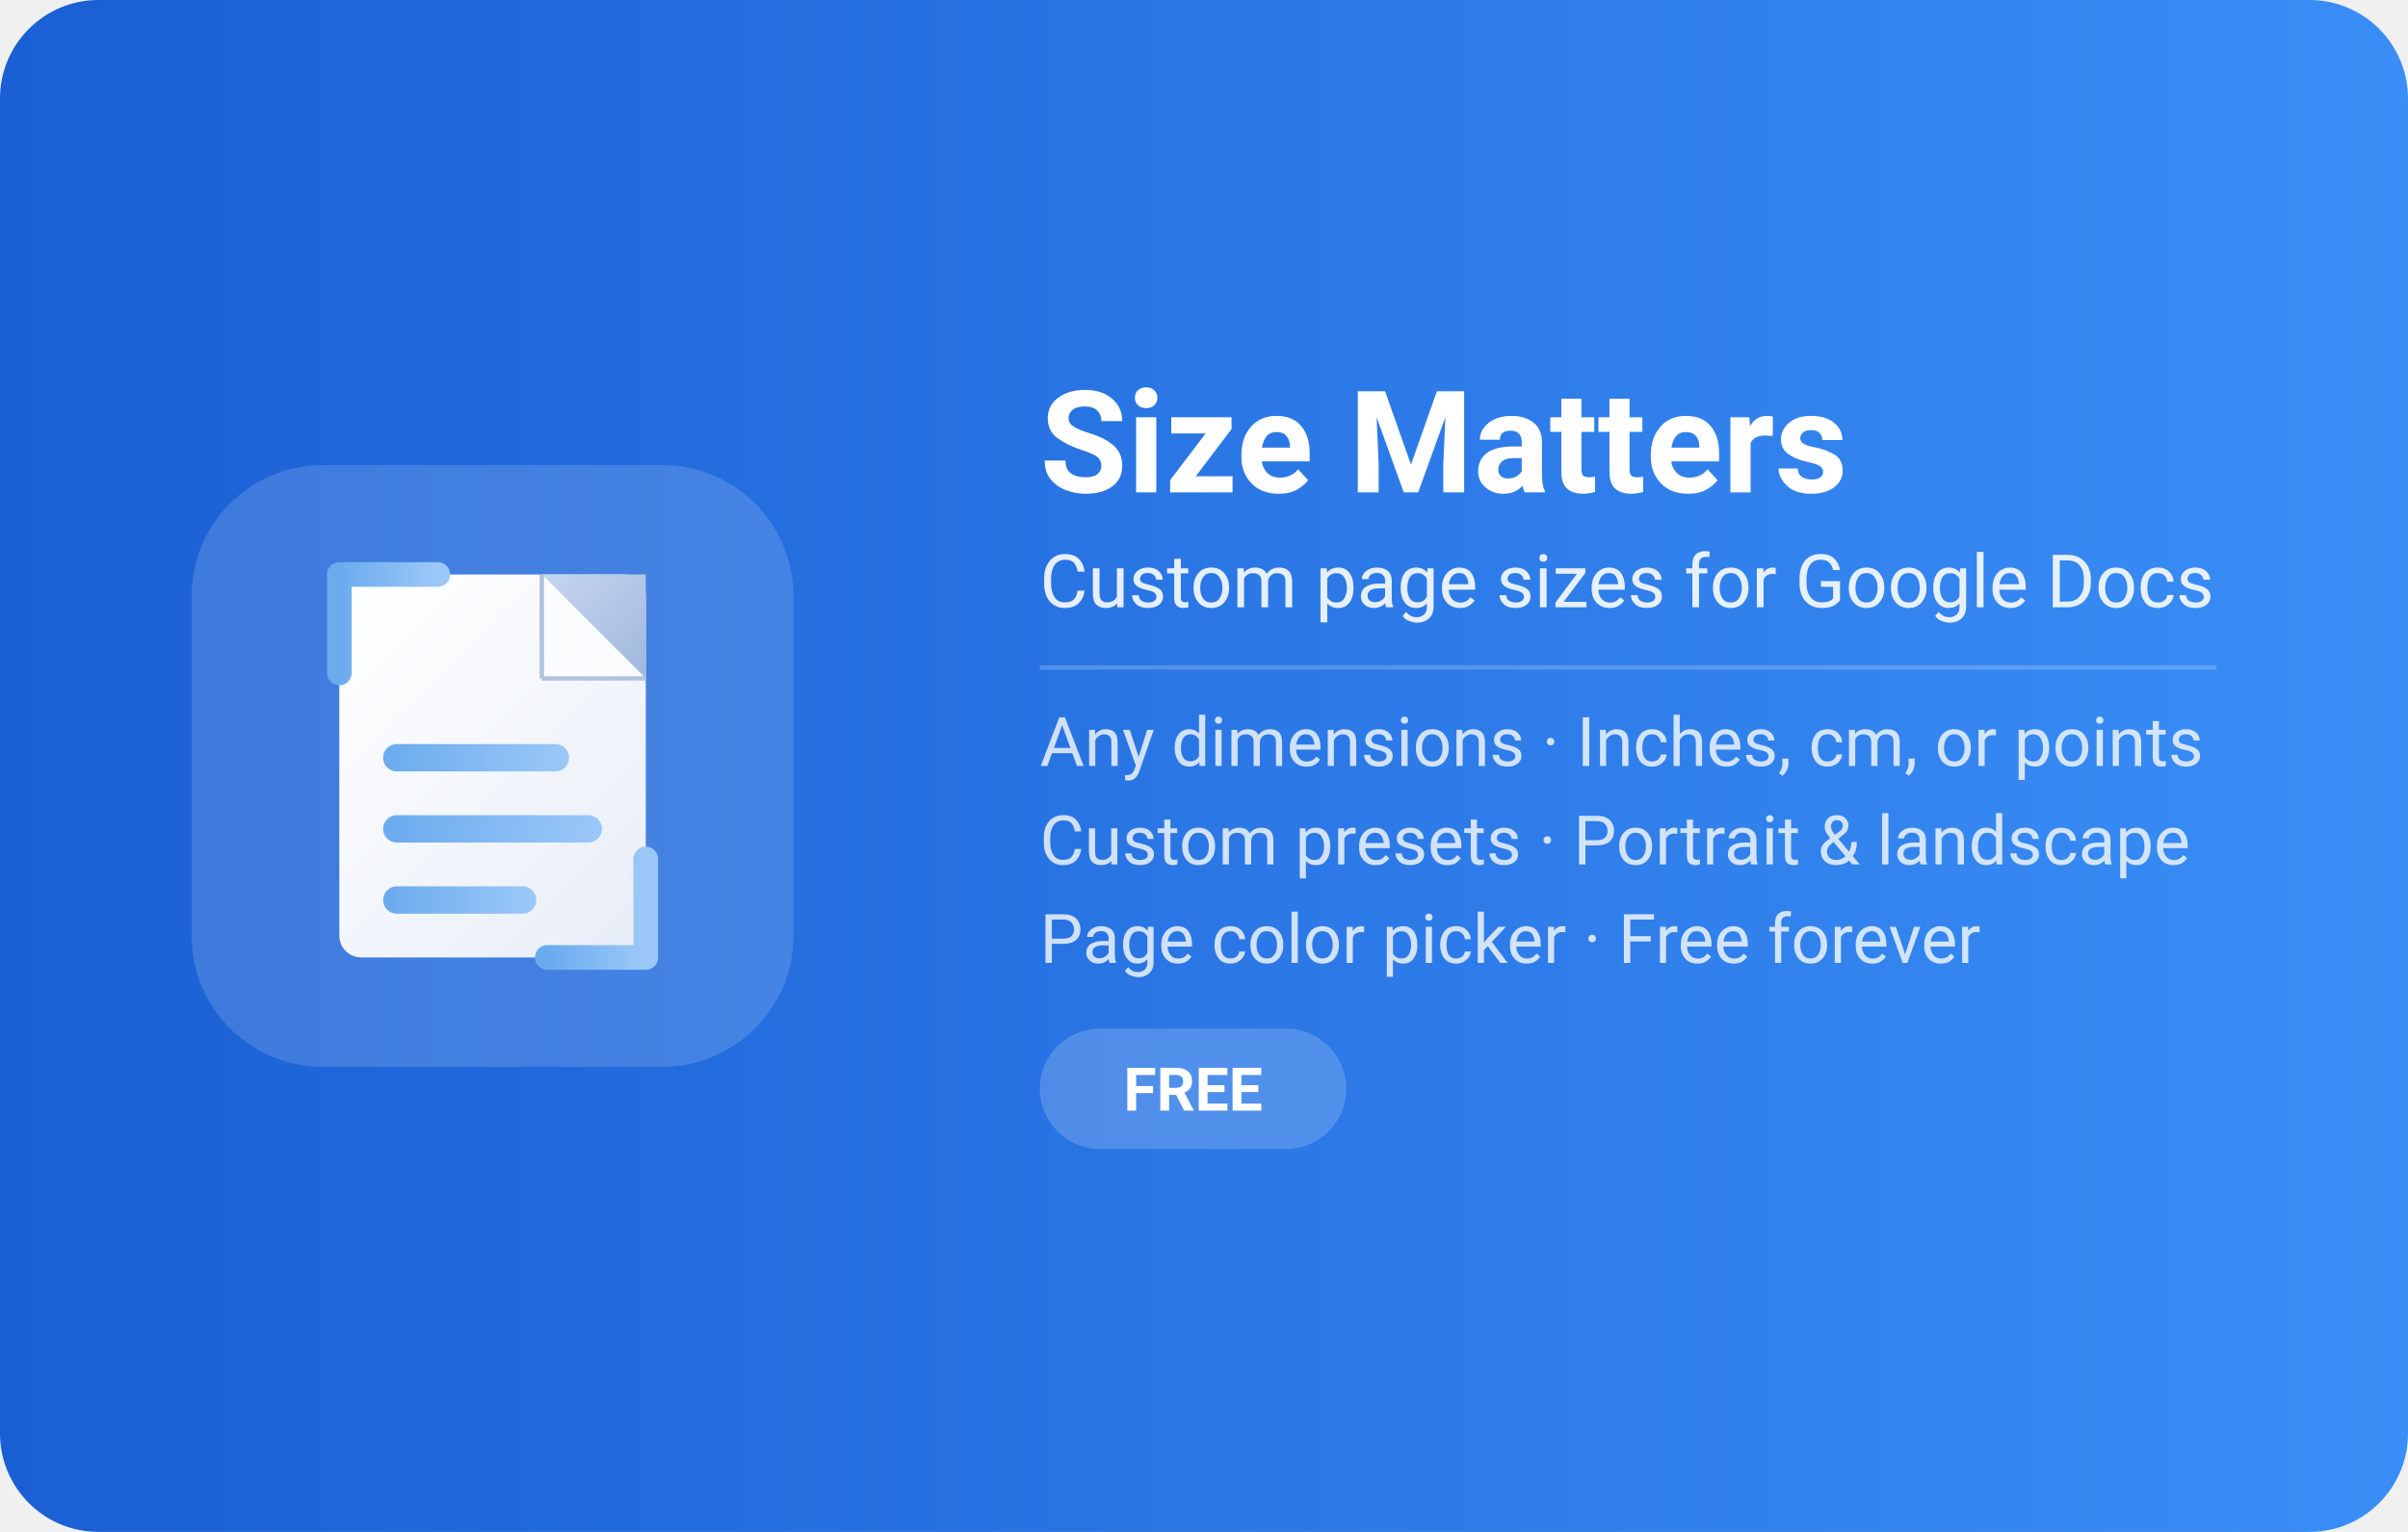
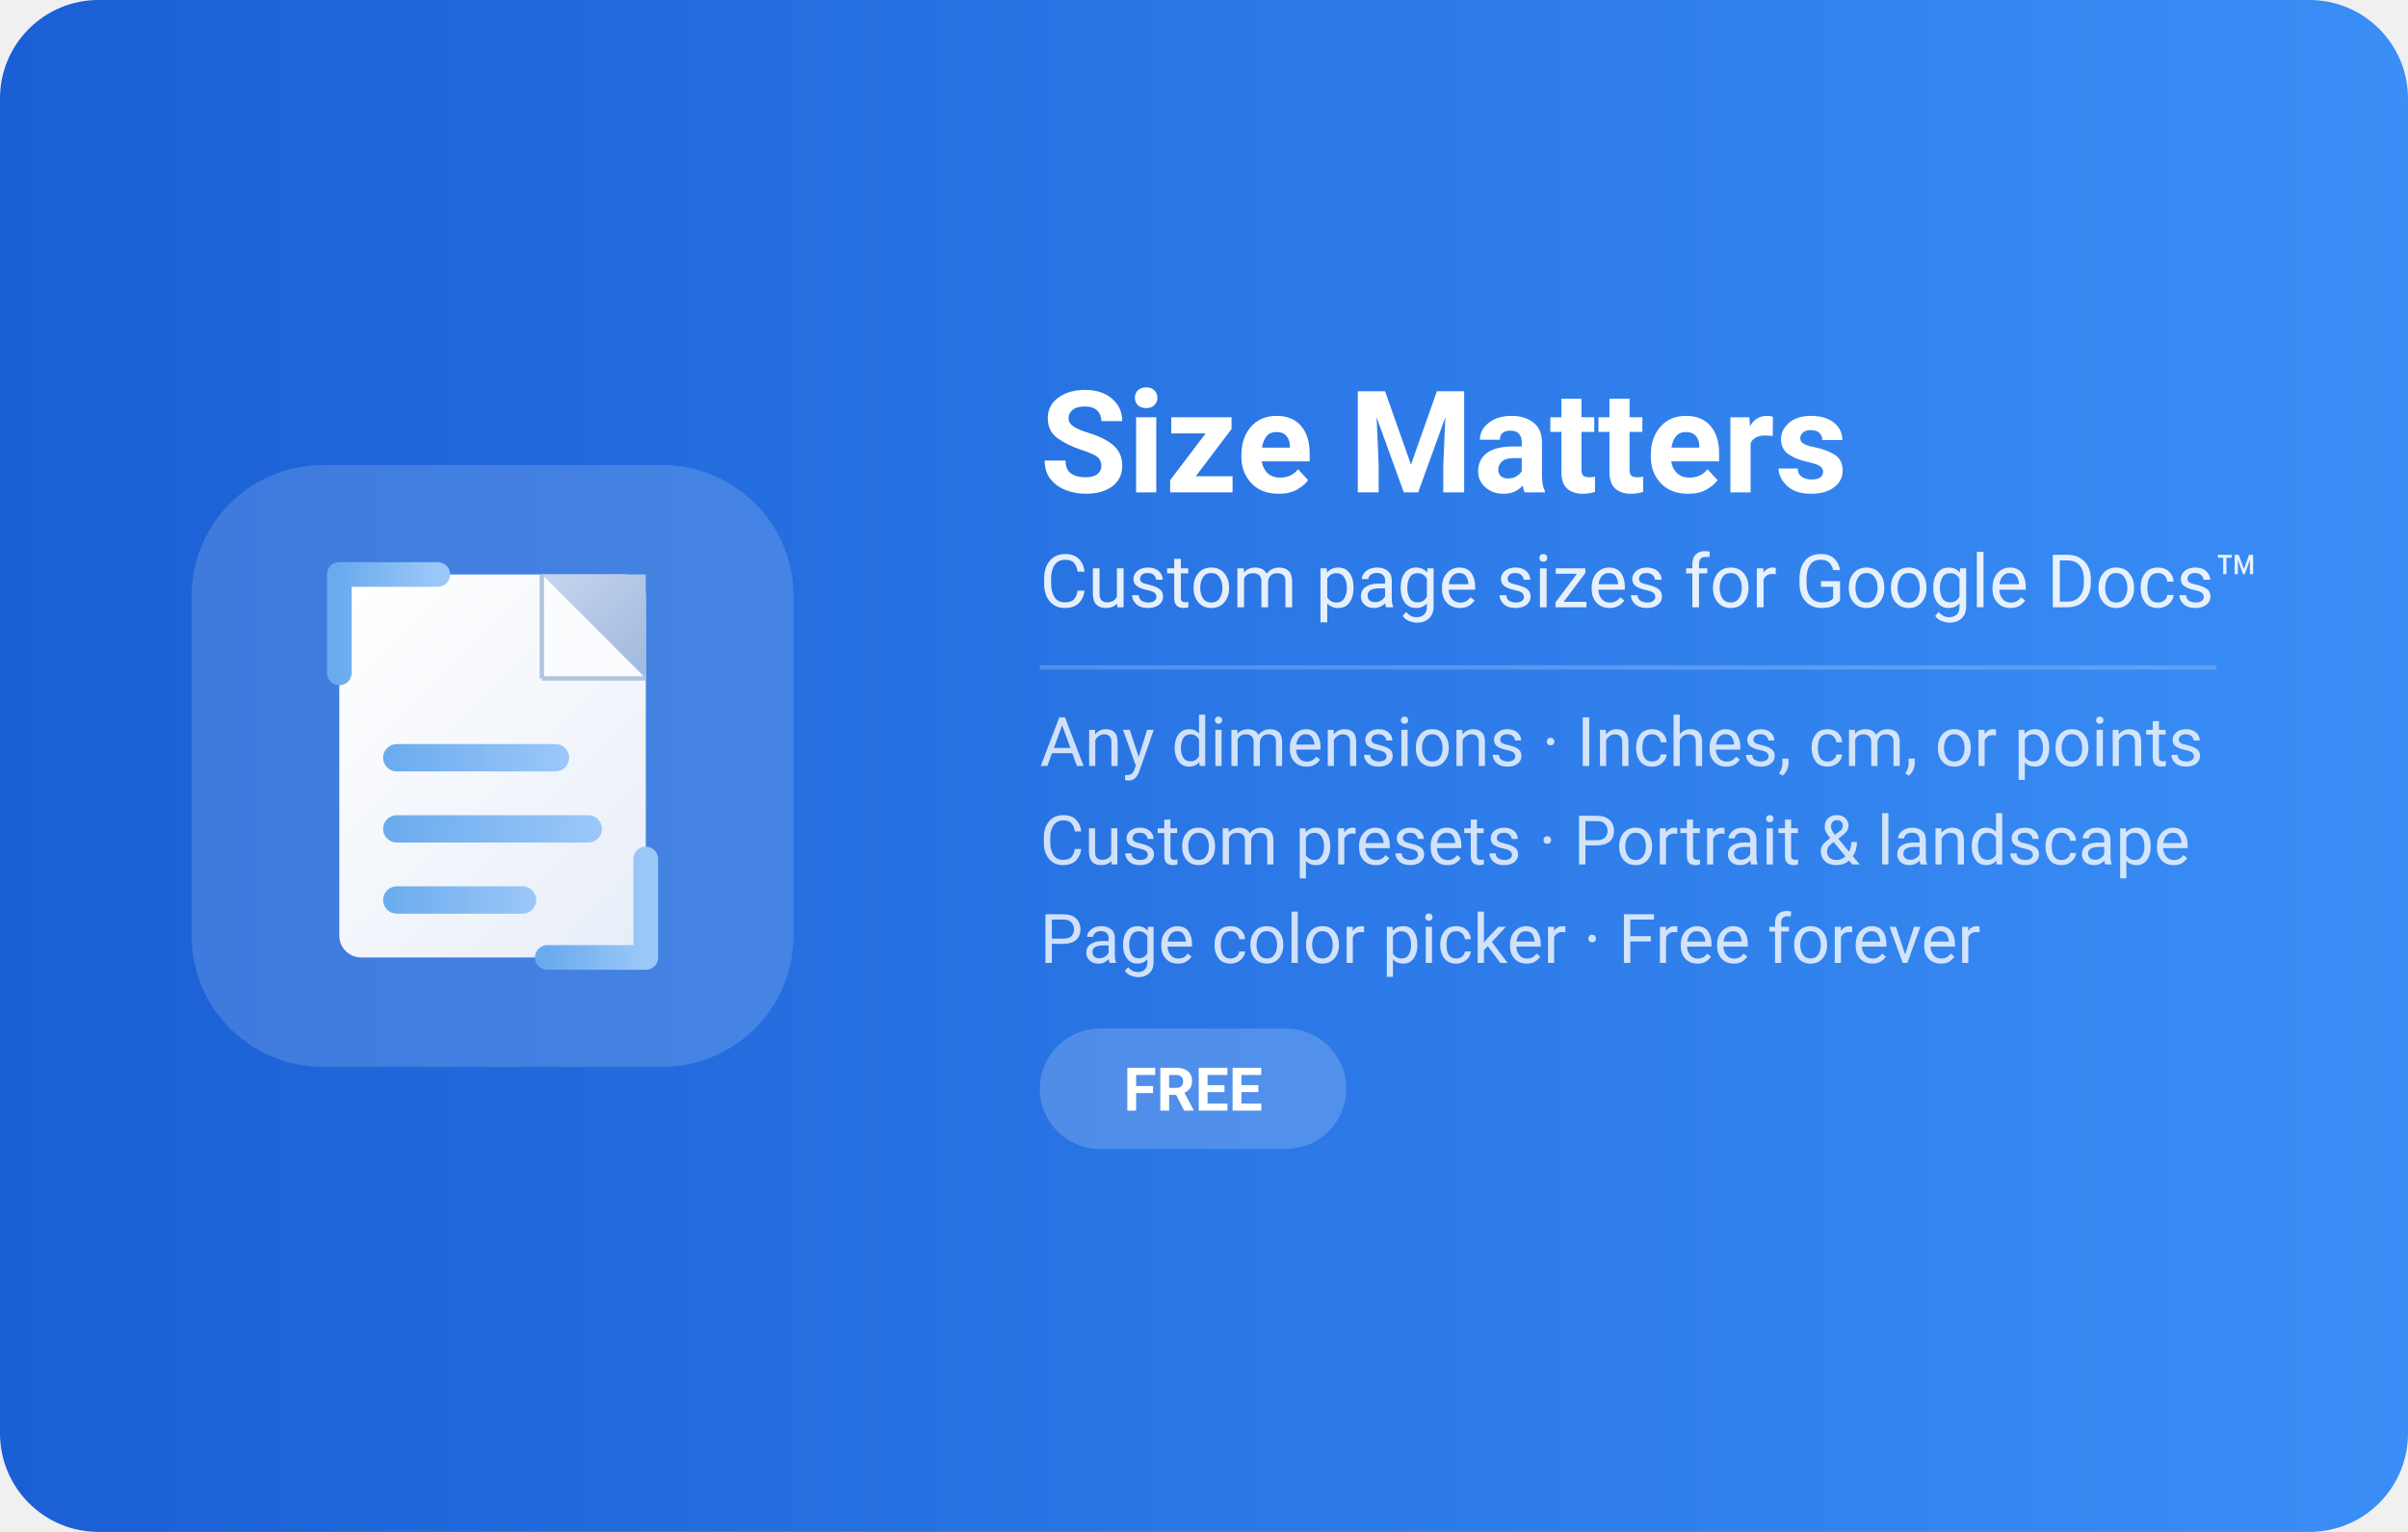
<svg xmlns="http://www.w3.org/2000/svg" width="440" height="280" viewBox="0 0 440 280">
  <defs>
    <linearGradient id="bgH" x1="0%" y1="0%" x2="100%" y2="0%">
      <stop offset="0%" style="stop-color:#1a5fd4" />
      <stop offset="100%" style="stop-color:#3a8ef6" />
    </linearGradient>
    <linearGradient id="pg" x1="10%" y1="0%" x2="90%" y2="100%">
      <stop offset="0%" style="stop-color:#ffffff" />
      <stop offset="100%" style="stop-color:#e8eef8" />
    </linearGradient>
    <linearGradient id="fd" x1="0%" y1="0%" x2="100%" y2="100%">
      <stop offset="0%" style="stop-color:#c5d5ee" />
      <stop offset="100%" style="stop-color:#a0b8de" />
    </linearGradient>
    <linearGradient id="ln" x1="0%" y1="0%" x2="100%" y2="0%">
      <stop offset="0%" style="stop-color:#6aabee" />
      <stop offset="100%" style="stop-color:#9cc8f8" />
    </linearGradient>
  </defs>
  <rect x="0" y="0" width="440" height="280" rx="18" fill="url(#bgH)" />
  <rect x="35" y="85" width="110" height="110" rx="24" fill="white" fill-opacity="0.15" />
  <rect x="62" y="105" width="56" height="70" rx="4" fill="url(#pg)" />
  <polygon points="99,105 118,105 118,124" fill="url(#fd)" />
  <polygon points="99,105 118,124 99,124" fill="white" fill-opacity="0.55" />
  <line x1="99" y1="105" x2="99" y2="124" stroke="#b0c4de" stroke-width="0.8" />
  <line x1="99" y1="124" x2="118" y2="124" stroke="#b0c4de" stroke-width="0.8" />
  <rect x="70" y="136" width="34" height="5" rx="2.5" fill="url(#ln)" />
  <rect x="70" y="149" width="40" height="5" rx="2.5" fill="url(#ln)" />
  <rect x="70" y="162" width="28" height="5" rx="2.5" fill="url(#ln)" />
  <path d="M62,123 62,105 80,105" fill="none" stroke="url(#ln)" stroke-width="4.5" stroke-linecap="round" stroke-linejoin="round" />
  <path d="M118,157 118,175 100,175" fill="none" stroke="url(#ln)" stroke-width="4.5" stroke-linecap="round" stroke-linejoin="round" />
  <text x="190" y="90" font-family="Google Sans, Roboto, sans-serif" font-size="26" font-weight="700" fill="white">Size Matters</text>
  <text x="190" y="111" font-family="Roboto, sans-serif" font-size="13.5" fill="white" fill-opacity="0.88">Custom page
-         sizes for Google Docs</text>
+         sizes for Google Docs™</text>
  <line x1="190" y1="122" x2="405" y2="122" stroke="white" stroke-opacity="0.2" stroke-width="0.8" />
  <text x="190" y="140" font-family="Roboto, sans-serif" font-size="12.5" fill="white" fill-opacity="0.78">Any
        dimensions · Inches, cm, or points</text>
  <text x="190" y="158" font-family="Roboto, sans-serif" font-size="12.5" fill="white" fill-opacity="0.78">Custom
        presets · Portrait &amp; landscape</text>
  <text x="190" y="176" font-family="Roboto, sans-serif" font-size="12.5" fill="white" fill-opacity="0.78">Page color
        picker · Free forever</text>
  <rect x="190" y="188" width="56" height="22" rx="11" fill="white" fill-opacity="0.18" />
  <text x="218" y="203" text-anchor="middle" font-family="Roboto, sans-serif" font-size="11" font-weight="700" fill="white">FREE</text>
</svg>
